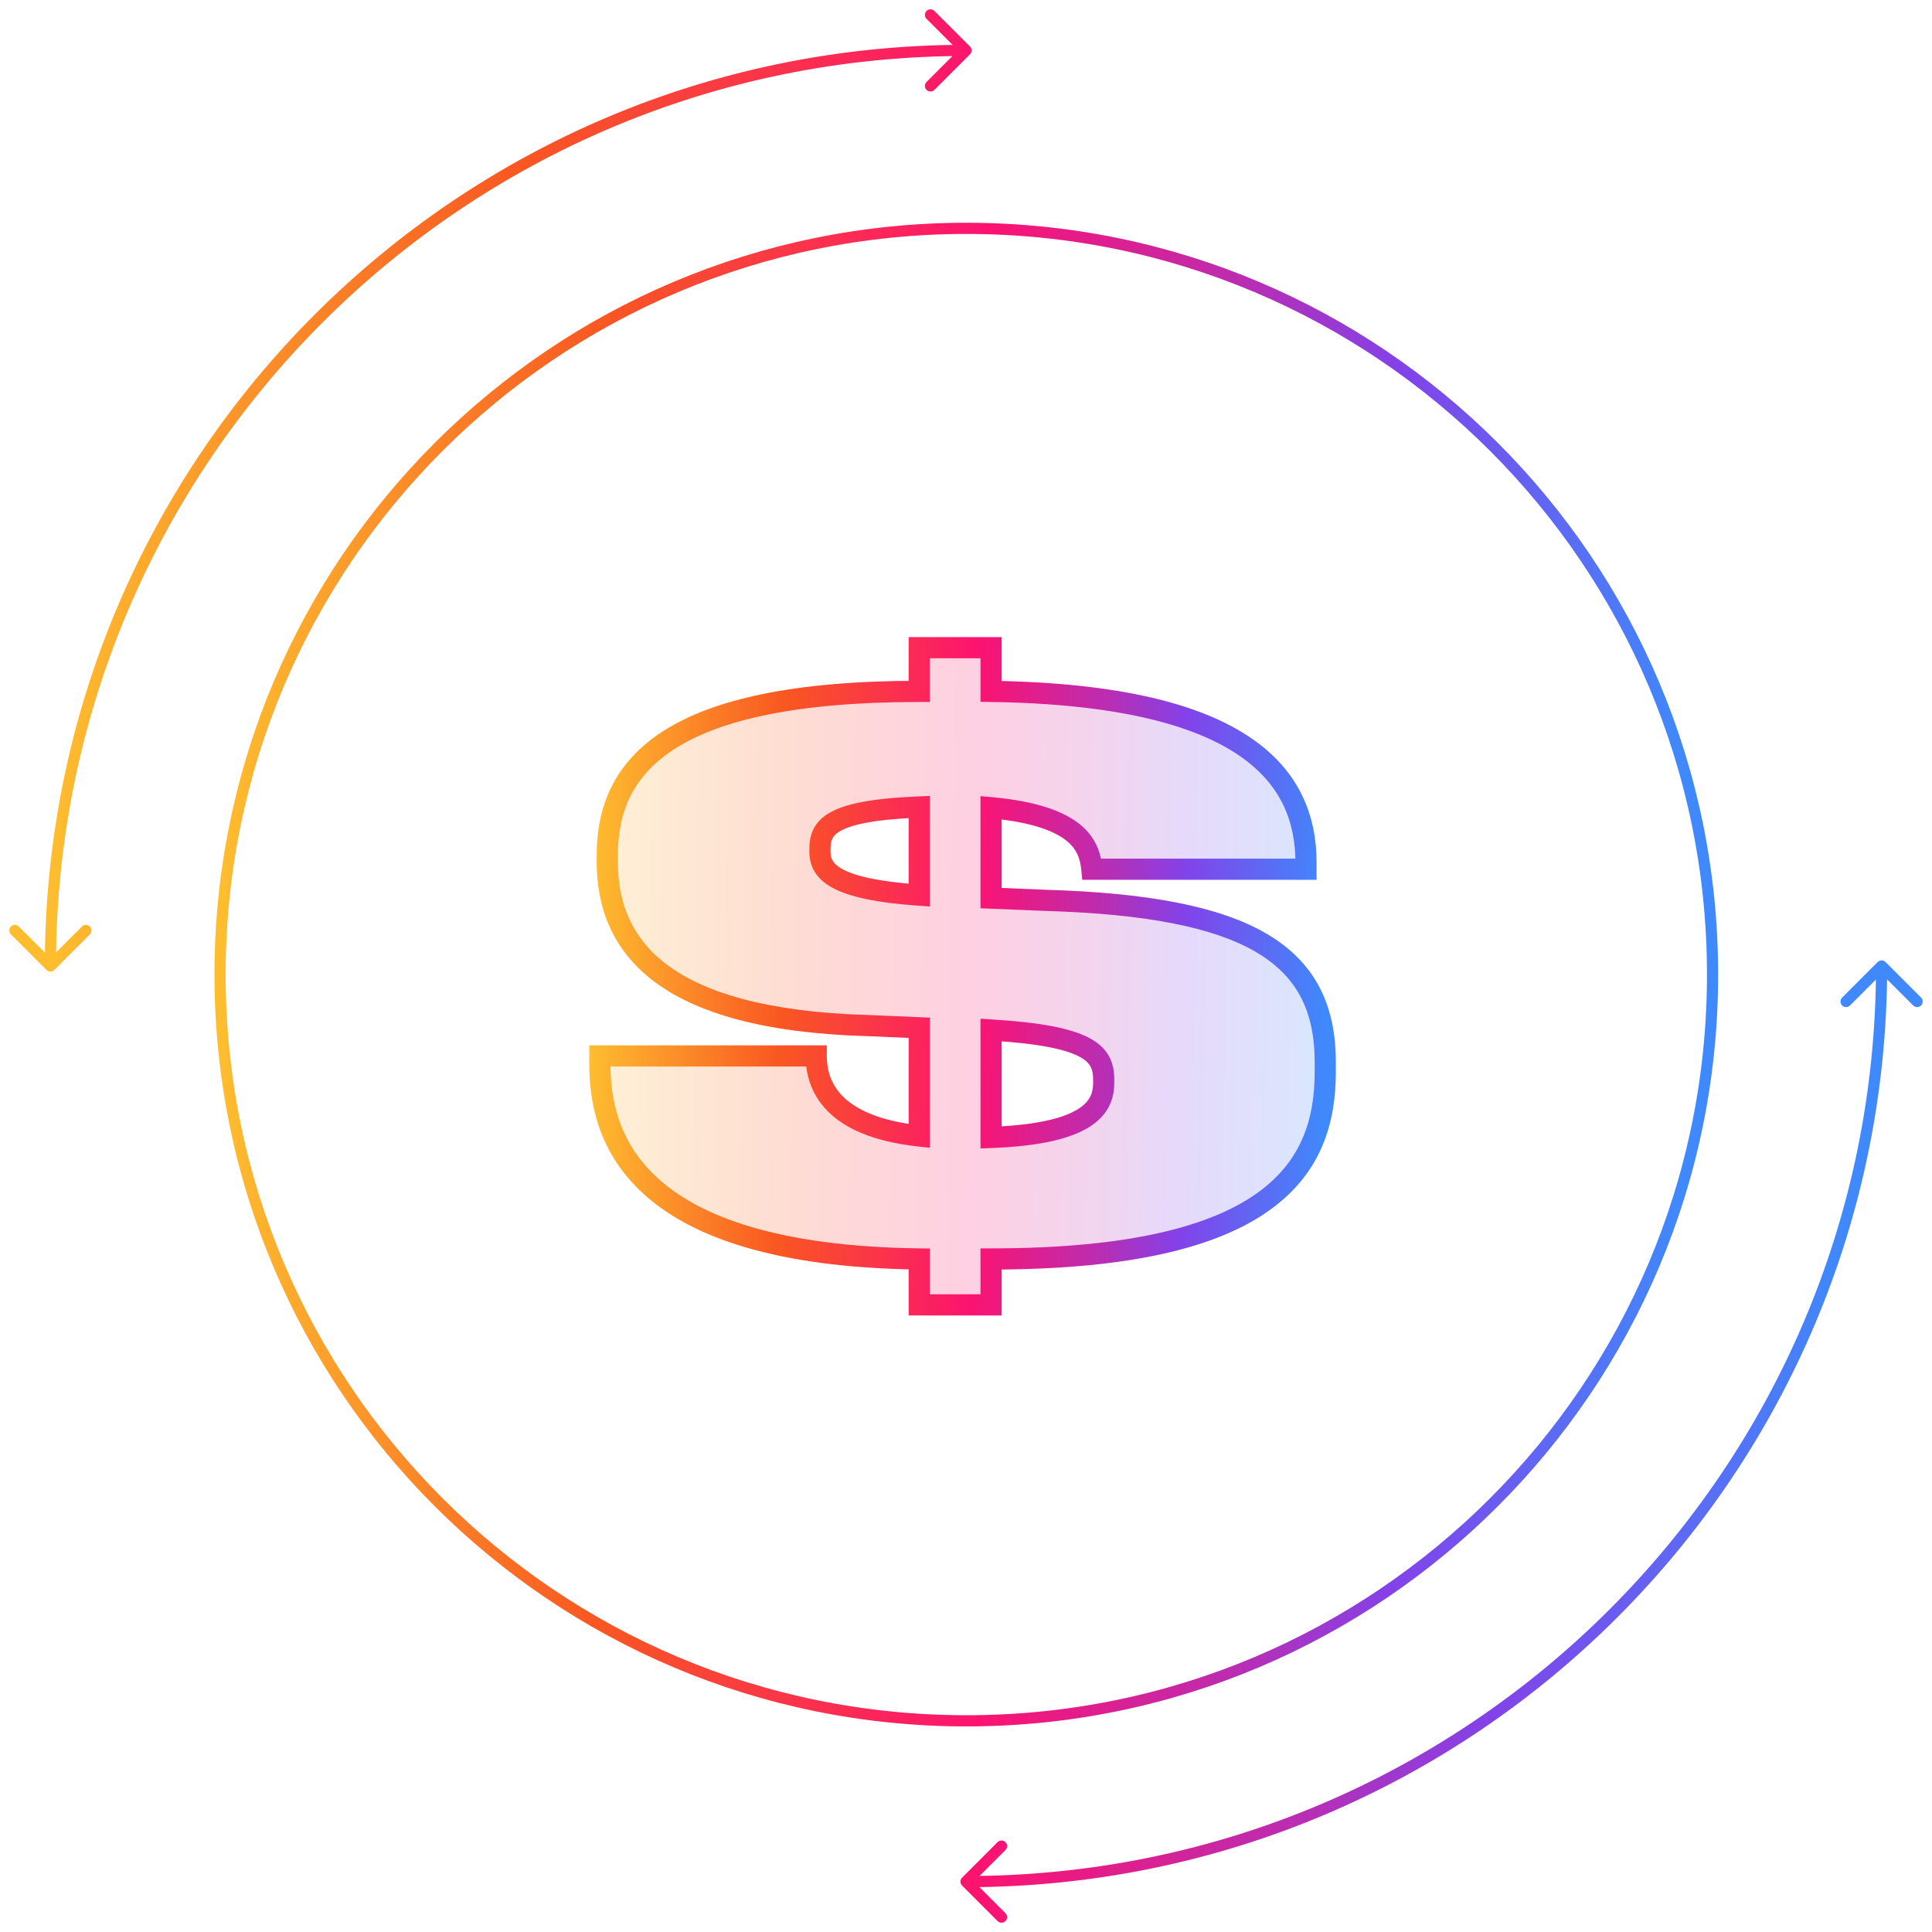
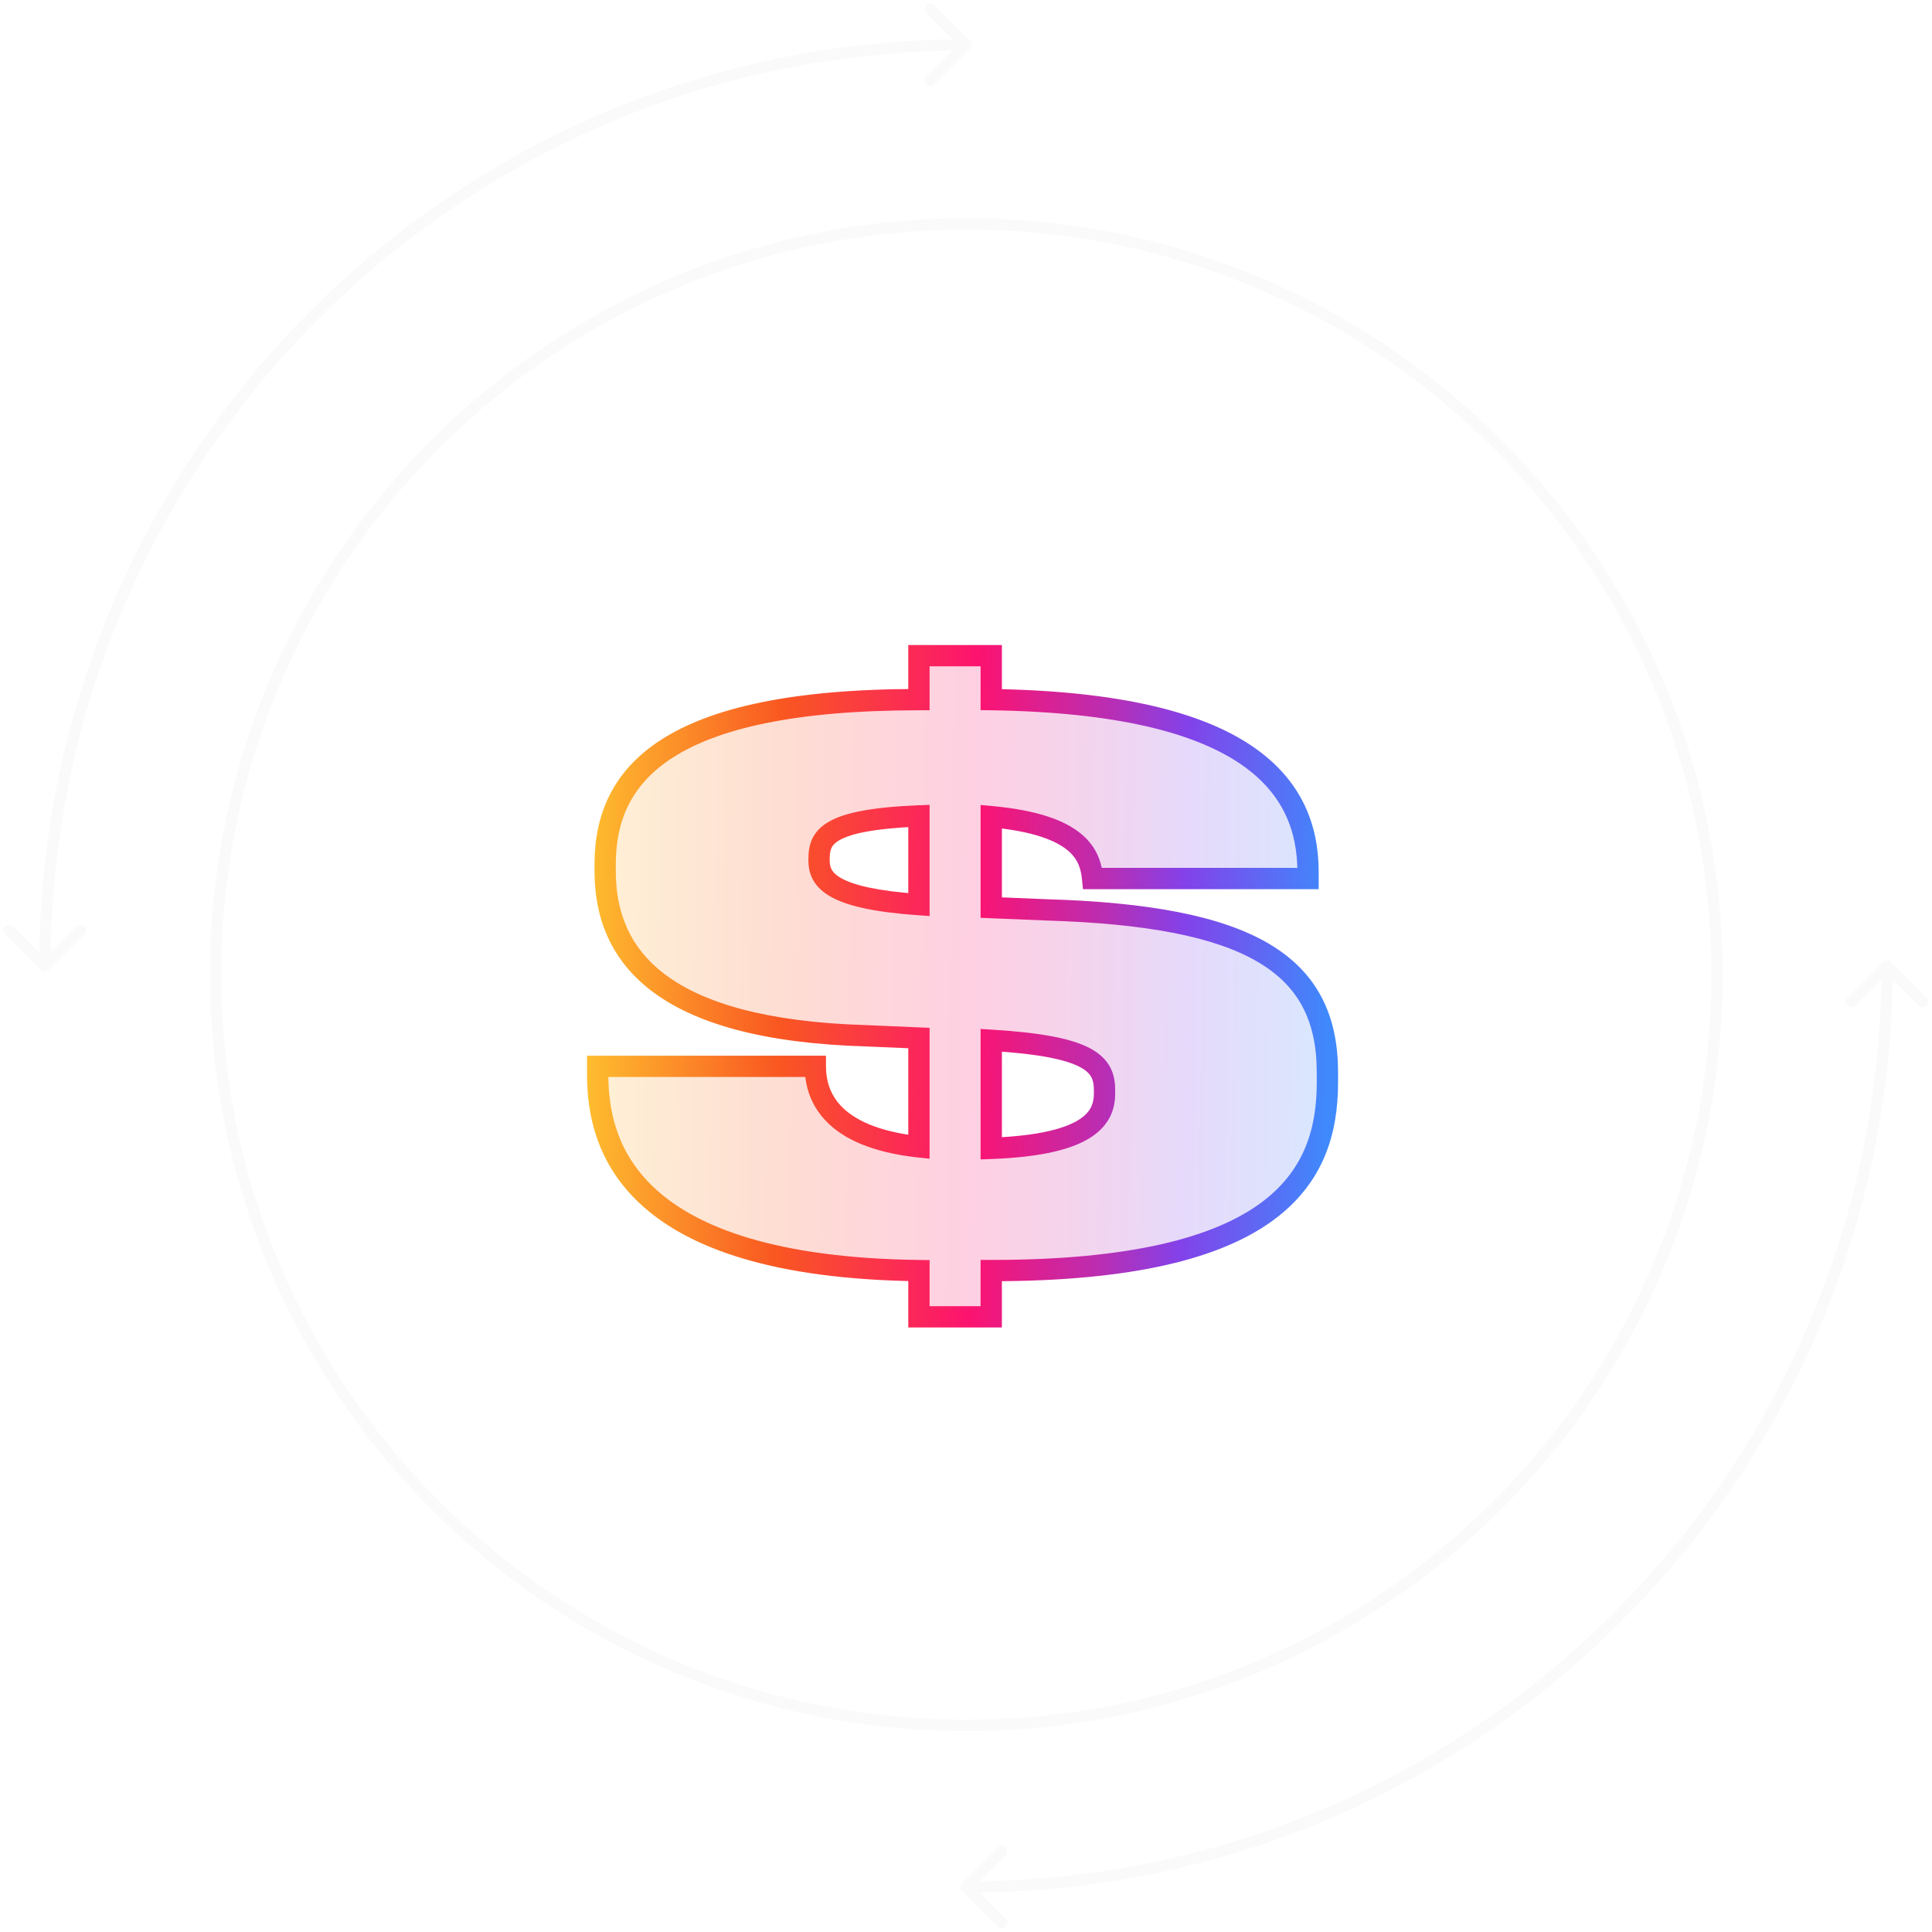
- <svg xmlns="http://www.w3.org/2000/svg" width="115" height="115" viewBox="0 0 115 115" fill="none">
-   <path d="M57.518 102.43C82.05 102.43 101.938 82.543 101.938 58.011C101.938 33.479 82.05 13.592 57.518 13.592C32.986 13.592 13.099 33.479 13.099 58.011C13.099 82.543 32.986 102.43 57.518 102.43Z" stroke="url(#paint0_linear)" stroke-width="0.665" stroke-miterlimit="10" stroke-linecap="round" stroke-linejoin="round" />
-   <path d="M112.235 57.265C112.105 57.135 111.895 57.135 111.765 57.265L109.65 59.38C109.521 59.51 109.521 59.72 109.65 59.85C109.78 59.979 109.991 59.979 110.12 59.85L112 57.97L113.88 59.85C114.009 59.979 114.22 59.979 114.35 59.85C114.479 59.72 114.479 59.51 114.35 59.38L112.235 57.265ZM57.265 111.765C57.135 111.895 57.135 112.105 57.265 112.235L59.38 114.35C59.51 114.479 59.72 114.479 59.85 114.35C59.979 114.22 59.979 114.009 59.85 113.88L57.97 112L59.85 110.12C59.979 109.991 59.979 109.78 59.85 109.65C59.72 109.521 59.51 109.521 59.38 109.65L57.265 111.765ZM2.765 57.735C2.895 57.865 3.105 57.865 3.235 57.735L5.35 55.62C5.479 55.49 5.479 55.28 5.35 55.15C5.22 55.021 5.01 55.021 4.88 55.15L3 57.03L1.12 55.15C0.991 55.021 0.78 55.021 0.65 55.15C0.521 55.28 0.521 55.49 0.65 55.62L2.765 57.735ZM57.735 3.235C57.865 3.105 57.865 2.895 57.735 2.765L55.62 0.65C55.49 0.521 55.28 0.521 55.15 0.65C55.021 0.78 55.021 0.991 55.15 1.12L57.03 3L55.15 4.88C55.021 5.01 55.021 5.22 55.15 5.35C55.28 5.479 55.49 5.479 55.62 5.35L57.735 3.235ZM111.668 57.5C111.668 87.416 87.416 111.668 57.5 111.668V112.332C87.783 112.332 112.332 87.783 112.332 57.5H111.668ZM3.332 57.5C3.332 27.584 27.584 3.332 57.5 3.332V2.668C27.217 2.668 2.668 27.217 2.668 57.5H3.332Z" fill="url(#paint1_linear)" />
-   <path d="M48.805 50.592C48.805 49.313 49.246 48.255 54.715 48.034V53.282C49.643 52.93 48.805 51.871 48.805 50.68V50.592ZM65.697 64.441C65.697 65.808 64.947 67.484 58.993 67.704V61.309C64.859 61.662 65.697 62.721 65.697 64.264V64.441ZM58.993 77.672V74.938C75.797 74.938 78.884 69.469 78.884 63.823V63.206C78.884 56.767 74.253 53.944 62.213 53.591L58.993 53.459V48.078C64.286 48.563 64.859 50.416 64.992 51.739H77.738V51.342C77.738 46.226 74.165 41.374 58.993 41.154V38.552H54.715V41.154C39.764 41.154 36.147 45.608 36.147 50.901V51.298C36.147 56.326 39.455 60.692 51.628 61.045L54.715 61.177V67.616C49.467 67.043 48.585 64.573 48.585 62.853H35.706V63.338C35.706 67.528 37.515 74.717 54.715 74.938V77.672H58.993Z" fill="url(#paint2_linear)" fill-opacity="0.2" />
-   <path d="M54.715 48.034H55.345V47.378L54.69 47.405L54.715 48.034ZM54.715 53.282L54.672 53.911L55.345 53.958V53.282H54.715ZM58.993 67.704H58.363V68.358L59.017 68.334L58.993 67.704ZM58.993 61.309L59.031 60.681L58.363 60.64V61.309H58.993ZM58.993 77.672V78.302H59.623V77.672H58.993ZM58.993 74.938V74.308H58.363V74.938H58.993ZM62.213 53.591L62.187 54.221L62.194 54.221L62.213 53.591ZM58.993 53.459H58.363V54.064L58.968 54.089L58.993 53.459ZM58.993 48.078L59.051 47.451L58.363 47.388V48.078H58.993ZM64.992 51.739L64.365 51.802L64.421 52.369H64.992V51.739ZM77.738 51.739V52.369H78.368V51.739H77.738ZM58.993 41.154H58.363V41.775L58.984 41.784L58.993 41.154ZM58.993 38.552H59.623V37.922H58.993V38.552ZM54.715 38.552V37.922H54.085V38.552H54.715ZM54.715 41.154V41.784H55.345V41.154H54.715ZM51.628 61.045L51.655 60.415L51.646 60.415L51.628 61.045ZM54.715 61.177H55.345V60.574L54.742 60.548L54.715 61.177ZM54.715 67.616L54.647 68.243L55.345 68.319V67.616H54.715ZM48.585 62.853H49.215V62.223H48.585V62.853ZM35.706 62.853V62.223H35.076V62.853H35.706ZM54.715 74.938H55.345V74.316L54.723 74.308L54.715 74.938ZM54.715 77.672H54.085V78.302H54.715V77.672ZM49.435 50.592C49.435 50.3 49.463 50.102 49.535 49.942C49.599 49.799 49.723 49.634 50.021 49.464C50.67 49.094 52.008 48.774 54.741 48.664L54.69 47.405C51.953 47.515 50.337 47.834 49.398 48.369C48.902 48.651 48.574 49.004 48.385 49.426C48.203 49.831 48.175 50.245 48.175 50.592H49.435ZM54.085 48.034V53.282H55.345V48.034H54.085ZM54.759 52.654C52.238 52.479 50.876 52.131 50.159 51.742C49.814 51.555 49.648 51.374 49.561 51.224C49.474 51.074 49.435 50.903 49.435 50.68H48.175C48.175 51.054 48.242 51.461 48.47 51.856C48.699 52.25 49.059 52.579 49.558 52.849C50.527 53.375 52.121 53.734 54.672 53.911L54.759 52.654ZM49.435 50.68V50.592H48.175V50.68H49.435ZM65.067 64.441C65.067 64.726 65.028 64.989 64.915 65.232C64.805 65.469 64.608 65.727 64.23 65.978C63.447 66.496 61.916 66.966 58.97 67.075L59.017 68.334C62.025 68.223 63.846 67.744 64.926 67.028C65.48 66.661 65.842 66.229 66.059 65.761C66.273 65.299 66.327 64.839 66.327 64.441H65.067ZM59.623 67.704V61.309H58.363V67.704H59.623ZM58.956 61.938C61.886 62.115 63.438 62.465 64.249 62.897C64.634 63.101 64.818 63.308 64.918 63.496C65.021 63.691 65.067 63.932 65.067 64.264H66.327C66.327 63.825 66.269 63.355 66.031 62.907C65.791 62.451 65.399 62.081 64.841 61.784C63.766 61.212 61.967 60.857 59.031 60.681L58.956 61.938ZM65.067 64.264V64.441H66.327V64.264H65.067ZM59.623 77.672V74.938H58.363V77.672H59.623ZM58.993 75.568C67.437 75.568 72.574 74.199 75.609 72.008C78.697 69.78 79.514 66.775 79.514 63.823H78.254C78.254 66.517 77.528 69.07 74.871 70.987C72.162 72.942 67.353 74.308 58.993 74.308V75.568ZM79.514 63.823V63.206H78.254V63.823H79.514ZM79.514 63.206C79.514 61.521 79.211 60.03 78.529 58.742C77.845 57.449 76.8 56.401 75.381 55.572C72.574 53.933 68.27 53.138 62.231 52.962L62.194 54.221C68.197 54.397 72.228 55.19 74.746 56.66C75.99 57.386 76.855 58.273 77.416 59.331C77.978 60.395 78.254 61.671 78.254 63.206H79.514ZM62.239 52.962L59.019 52.829L58.968 54.089L62.187 54.221L62.239 52.962ZM59.623 53.459V48.078H58.363V53.459H59.623ZM58.936 48.706C61.531 48.944 62.845 49.509 63.523 50.077C64.164 50.615 64.306 51.217 64.365 51.802L65.618 51.676C65.545 50.938 65.334 49.952 64.332 49.112C63.367 48.302 61.748 47.698 59.051 47.451L58.936 48.706ZM64.992 52.369H77.738V51.109H64.992V52.369ZM78.368 51.739V51.342H77.108V51.739H78.368ZM78.368 51.342C78.368 48.611 77.398 45.906 74.407 43.89C71.466 41.908 66.633 40.635 59.002 40.524L58.984 41.784C66.525 41.894 71.064 43.156 73.703 44.935C76.291 46.678 77.108 48.957 77.108 51.342H78.368ZM59.623 41.154V38.552H58.363V41.154H59.623ZM58.993 37.922H54.715V39.182H58.993V37.922ZM54.085 38.552V41.154H55.345V38.552H54.085ZM54.715 40.524C47.202 40.524 42.412 41.639 39.485 43.512C36.498 45.424 35.517 48.082 35.517 50.901H36.778C36.778 48.427 37.605 46.212 40.164 44.573C42.784 42.897 47.278 41.784 54.715 41.784V40.524ZM35.517 50.901V51.298H36.778V50.901H35.517ZM35.517 51.298C35.517 53.967 36.406 56.522 38.944 58.428C41.445 60.306 45.469 61.497 51.61 61.675L51.646 60.415C45.614 60.24 41.898 59.071 39.701 57.421C37.543 55.799 36.778 53.657 36.778 51.298H35.517ZM51.601 61.674L54.688 61.807L54.742 60.548L51.655 60.415L51.601 61.674ZM54.085 61.177V67.616H55.345V61.177H54.085ZM54.784 66.99C52.245 66.713 50.873 65.988 50.134 65.226C49.404 64.474 49.215 63.604 49.215 62.853H47.955C47.955 63.823 48.206 65.048 49.23 66.103C50.244 67.15 51.938 67.947 54.647 68.243L54.784 66.99ZM48.585 62.223H35.706V63.483H48.585V62.223ZM35.076 62.853V63.338H36.337V62.853H35.076ZM35.076 63.338C35.076 65.526 35.551 68.579 38.339 71.094C41.104 73.59 46.038 75.457 54.707 75.568L54.723 74.308C46.192 74.198 41.621 72.36 39.183 70.159C36.766 67.977 36.337 65.341 36.337 63.338H35.076ZM54.085 74.938V77.672H55.345V74.938H54.085ZM54.715 78.302H58.993V77.042H54.715V78.302Z" fill="url(#paint3_linear)" />
+ <svg xmlns="http://www.w3.org/2000/svg" width="86" height="86" viewBox="0 0 86 86" fill="none">
+   <path d="M43.014 76.801C61.469 76.801 76.43 61.84 76.43 43.384C76.43 24.929 61.469 9.968 43.014 9.968C24.559 9.968 9.598 24.929 9.598 43.384C9.598 61.84 24.559 76.801 43.014 76.801Z" stroke="#FAFAFA" stroke-width="0.5" stroke-miterlimit="10" stroke-linecap="round" stroke-linejoin="round" />
+   <path d="M84.177 42.823C84.079 42.726 83.921 42.726 83.823 42.823L82.232 44.414C82.135 44.512 82.135 44.67 82.232 44.768C82.33 44.865 82.488 44.865 82.586 44.768L84 43.353L85.414 44.768C85.512 44.865 85.67 44.865 85.768 44.768C85.865 44.67 85.865 44.512 85.768 44.414L84.177 42.823ZM42.823 83.823C42.726 83.921 42.726 84.079 42.823 84.177L44.414 85.768C44.512 85.865 44.67 85.865 44.768 85.768C44.865 85.67 44.865 85.512 44.768 85.414L43.353 84L44.768 82.586C44.865 82.488 44.865 82.33 44.768 82.232C44.67 82.135 44.512 82.135 44.414 82.232L42.823 83.823ZM1.823 43.177C1.921 43.274 2.079 43.274 2.177 43.177L3.768 41.586C3.865 41.488 3.865 41.33 3.768 41.232C3.67 41.135 3.512 41.135 3.414 41.232L2 42.647L0.586 41.232C0.488 41.135 0.33 41.135 0.232 41.232C0.135 41.33 0.135 41.488 0.232 41.586L1.823 43.177ZM43.177 2.177C43.274 2.079 43.274 1.921 43.177 1.823L41.586 0.232C41.488 0.135 41.33 0.135 41.232 0.232C41.135 0.33 41.135 0.488 41.232 0.586L42.647 2L41.232 3.414C41.135 3.512 41.135 3.67 41.232 3.768C41.33 3.865 41.488 3.865 41.586 3.768L43.177 2.177ZM83.75 43C83.75 65.506 65.506 83.75 43 83.75V84.25C65.782 84.25 84.25 65.782 84.25 43H83.75ZM2.25 43C2.25 20.494 20.494 2.25 43 2.25V1.75C20.218 1.75 1.75 20.218 1.75 43H2.25Z" fill="#FAFAFA" />
+   <path d="M36.459 38.244C36.459 37.281 36.791 36.485 40.905 36.319V40.267C37.089 40.002 36.459 39.206 36.459 38.31V38.244ZM49.167 48.662C49.167 49.69 48.603 50.951 44.123 51.117V46.306C48.536 46.572 49.167 47.368 49.167 48.529V48.662ZM44.123 58.616V56.559C56.765 56.559 59.087 52.444 59.087 48.197V47.733C59.087 42.889 55.603 40.765 46.545 40.5L44.123 40.4V36.352C48.105 36.717 48.536 38.111 48.636 39.106H58.225V38.808C58.225 34.959 55.537 31.309 44.123 31.143V29.186H40.905V31.143C29.657 31.143 26.937 34.494 26.937 38.476V38.775C26.937 42.557 29.425 45.842 38.583 46.107L40.905 46.207V51.051C36.957 50.62 36.293 48.761 36.293 47.467H26.605V47.832C26.605 50.984 27.965 56.393 40.905 56.559V58.616H44.123Z" fill="url(#paint0_linear)" fill-opacity="0.2" />
+   <path d="M40.905 36.319H41.379V35.826L40.886 35.846L40.905 36.319ZM40.905 40.267L40.872 40.74L41.379 40.776V40.267H40.905ZM44.123 51.117H43.649V51.609L44.141 51.591L44.123 51.117ZM44.123 46.306L44.152 45.833L43.649 45.803V46.306H44.123ZM44.123 58.616V59.09H44.597V58.616H44.123ZM44.123 56.559V56.084H43.649V56.559H44.123ZM46.545 40.5L46.526 40.973L46.532 40.974L46.545 40.5ZM44.123 40.4H43.649V40.855L44.104 40.874L44.123 40.4ZM44.123 36.352L44.167 35.88L43.649 35.833V36.352H44.123ZM48.636 39.106L48.164 39.153L48.207 39.58H48.636V39.106ZM58.225 39.106V39.58H58.699V39.106H58.225ZM44.123 31.143H43.649V31.61L44.117 31.617L44.123 31.143ZM44.123 29.186H44.597V28.712H44.123V29.186ZM40.905 29.186V28.712H40.431V29.186H40.905ZM40.905 31.143V31.617H41.379V31.143H40.905ZM38.583 46.107L38.603 45.633L38.596 45.633L38.583 46.107ZM40.905 46.207H41.379V45.752L40.925 45.733L40.905 46.207ZM40.905 51.051L40.853 51.522L41.379 51.579V51.051H40.905ZM36.293 47.467H36.767V46.993H36.293V47.467ZM26.605 47.467V46.993H26.131V47.467H26.605ZM40.905 56.559H41.379V56.091L40.911 56.085L40.905 56.559ZM40.905 58.616H40.431V59.09H40.905V58.616ZM36.933 38.244C36.933 38.024 36.954 37.875 37.008 37.754C37.056 37.647 37.149 37.523 37.374 37.395C37.862 37.117 38.868 36.876 40.924 36.793L40.886 35.846C38.827 35.929 37.611 36.169 36.905 36.571C36.532 36.783 36.285 37.049 36.143 37.366C36.006 37.671 35.985 37.982 35.985 38.244H36.933ZM40.431 36.319V40.267H41.379V36.319H40.431ZM40.938 39.795C39.041 39.663 38.017 39.401 37.477 39.108C37.218 38.968 37.093 38.832 37.027 38.719C36.962 38.606 36.933 38.477 36.933 38.31H35.985C35.985 38.591 36.035 38.897 36.207 39.194C36.379 39.491 36.65 39.738 37.025 39.942C37.755 40.337 38.953 40.607 40.872 40.74L40.938 39.795ZM36.933 38.31V38.244H35.985V38.31H36.933ZM48.693 48.662C48.693 48.876 48.663 49.074 48.578 49.257C48.496 49.436 48.347 49.63 48.063 49.818C47.474 50.208 46.322 50.561 44.106 50.644L44.141 51.591C46.404 51.507 47.774 51.147 48.587 50.608C49.003 50.332 49.276 50.007 49.439 49.655C49.6 49.307 49.641 48.962 49.641 48.662H48.693ZM44.597 51.117V46.306H43.649V51.117H44.597ZM44.095 46.779C46.299 46.912 47.467 47.175 48.077 47.5C48.367 47.654 48.505 47.809 48.58 47.951C48.658 48.098 48.693 48.279 48.693 48.529H49.641C49.641 48.199 49.596 47.845 49.418 47.508C49.237 47.165 48.942 46.887 48.523 46.663C47.714 46.233 46.36 45.966 44.152 45.833L44.095 46.779ZM48.693 48.529V48.662H49.641V48.529H48.693ZM44.597 58.616V56.559H43.649V58.616H44.597ZM44.123 57.032C50.476 57.032 54.34 56.003 56.623 54.355C58.947 52.678 59.561 50.417 59.561 48.197H58.613C58.613 50.224 58.067 52.144 56.068 53.586C54.03 55.057 50.412 56.084 44.123 56.084V57.032ZM59.561 48.197V47.733H58.613V48.197H59.561ZM59.561 47.733C59.561 46.465 59.333 45.344 58.82 44.375C58.306 43.402 57.52 42.613 56.452 41.99C54.34 40.757 51.102 40.159 46.559 40.026L46.532 40.974C51.047 41.106 54.08 41.703 55.974 42.809C56.91 43.355 57.561 44.022 57.982 44.818C58.406 45.618 58.613 46.578 58.613 47.733H59.561ZM46.565 40.026L44.143 39.927L44.104 40.874L46.526 40.973L46.565 40.026ZM44.597 40.4V36.352H43.649V40.4H44.597ZM44.08 36.824C46.032 37.003 47.021 37.429 47.531 37.856C48.013 38.261 48.12 38.714 48.164 39.153L49.107 39.059C49.052 38.504 48.893 37.762 48.14 37.13C47.413 36.52 46.196 36.066 44.167 35.88L44.08 36.824ZM48.636 39.58H58.225V38.632H48.636V39.58ZM58.699 39.106V38.808H57.751V39.106H58.699ZM58.699 38.808C58.699 36.753 57.969 34.718 55.719 33.201C53.507 31.71 49.871 30.753 44.13 30.669L44.117 31.617C49.79 31.7 53.204 32.65 55.189 33.987C57.136 35.299 57.751 37.014 57.751 38.808H58.699ZM44.597 31.143V29.186H43.649V31.143H44.597ZM44.123 28.712H40.905V29.66H44.123V28.712ZM40.431 29.186V31.143H41.379V29.186H40.431ZM40.905 30.669C35.253 30.669 31.649 31.508 29.447 32.917C27.2 34.356 26.463 36.355 26.463 38.476H27.411C27.411 36.615 28.033 34.948 29.958 33.716C31.929 32.454 35.31 31.617 40.905 31.617V30.669ZM26.463 38.476V38.775H27.411V38.476H26.463ZM26.463 38.775C26.463 40.782 27.131 42.704 29.041 44.139C30.922 45.551 33.949 46.447 38.569 46.581L38.596 45.633C34.058 45.502 31.263 44.622 29.61 43.381C27.986 42.161 27.411 40.549 27.411 38.775H26.463ZM38.562 46.581L40.885 46.68L40.925 45.733L38.603 45.633L38.562 46.581ZM40.431 46.207V51.051H41.379V46.207H40.431ZM40.956 50.58C39.046 50.371 38.014 49.826 37.459 49.253C36.91 48.686 36.767 48.032 36.767 47.467H35.819C35.819 48.197 36.008 49.118 36.778 49.913C37.541 50.7 38.815 51.299 40.853 51.522L40.956 50.58ZM36.293 46.993H26.605V47.941H36.293V46.993ZM26.131 47.467V47.832H27.079V47.467H26.131ZM26.131 47.832C26.131 49.478 26.488 51.775 28.585 53.667C30.666 55.545 34.377 56.949 40.899 57.032L40.911 56.085C34.493 56.002 31.055 54.619 29.22 52.963C27.401 51.322 27.079 49.339 27.079 47.832H26.131ZM40.431 56.559V58.616H41.379V56.559H40.431ZM40.905 59.09H44.123V58.142H40.905V59.09Z" fill="url(#paint1_linear)" />
  <defs>
-     <linearGradient id="paint0_linear" x1="13.099" y1="64.093" x2="103.278" y2="64.62" gradientUnits="userSpaceOnUse">
+     <linearGradient id="paint0_linear" x1="26.174" y1="44.21" x2="60.329" y2="44.683" gradientUnits="userSpaceOnUse">
      <stop stop-color="#FEBD2F" />
      <stop offset="0.249" stop-color="#F95721" />
      <stop offset="0.503" stop-color="#FC1370" />
      <stop offset="0.672" stop-color="#BA2DB2" />
      <stop offset="0.776" stop-color="#8342E9" />
      <stop offset="0.964" stop-color="#3F89FC" />
    </linearGradient>
-     <linearGradient id="paint1_linear" x1="3" y1="64.961" x2="113.645" y2="65.608" gradientUnits="userSpaceOnUse">
-       <stop stop-color="#FEBD2F" />
-       <stop offset="0.249" stop-color="#F95721" />
-       <stop offset="0.503" stop-color="#FC1370" />
-       <stop offset="0.672" stop-color="#BA2DB2" />
-       <stop offset="0.776" stop-color="#8342E9" />
-       <stop offset="0.964" stop-color="#3F89FC" />
-     </linearGradient>
-     <linearGradient id="paint2_linear" x1="35.133" y1="59.109" x2="80.535" y2="59.737" gradientUnits="userSpaceOnUse">
-       <stop stop-color="#FEBD2F" />
-       <stop offset="0.249" stop-color="#F95721" />
-       <stop offset="0.503" stop-color="#FC1370" />
-       <stop offset="0.672" stop-color="#BA2DB2" />
-       <stop offset="0.776" stop-color="#8342E9" />
-       <stop offset="0.964" stop-color="#3F89FC" />
-     </linearGradient>
-     <linearGradient id="paint3_linear" x1="35.133" y1="59.109" x2="80.535" y2="59.737" gradientUnits="userSpaceOnUse">
+     <linearGradient id="paint1_linear" x1="26.174" y1="44.21" x2="60.329" y2="44.683" gradientUnits="userSpaceOnUse">
      <stop stop-color="#FEBD2F" />
      <stop offset="0.249" stop-color="#F95721" />
      <stop offset="0.503" stop-color="#FC1370" />
      <stop offset="0.672" stop-color="#BA2DB2" />
      <stop offset="0.776" stop-color="#8342E9" />
      <stop offset="0.964" stop-color="#3F89FC" />
    </linearGradient>
  </defs>
</svg>
